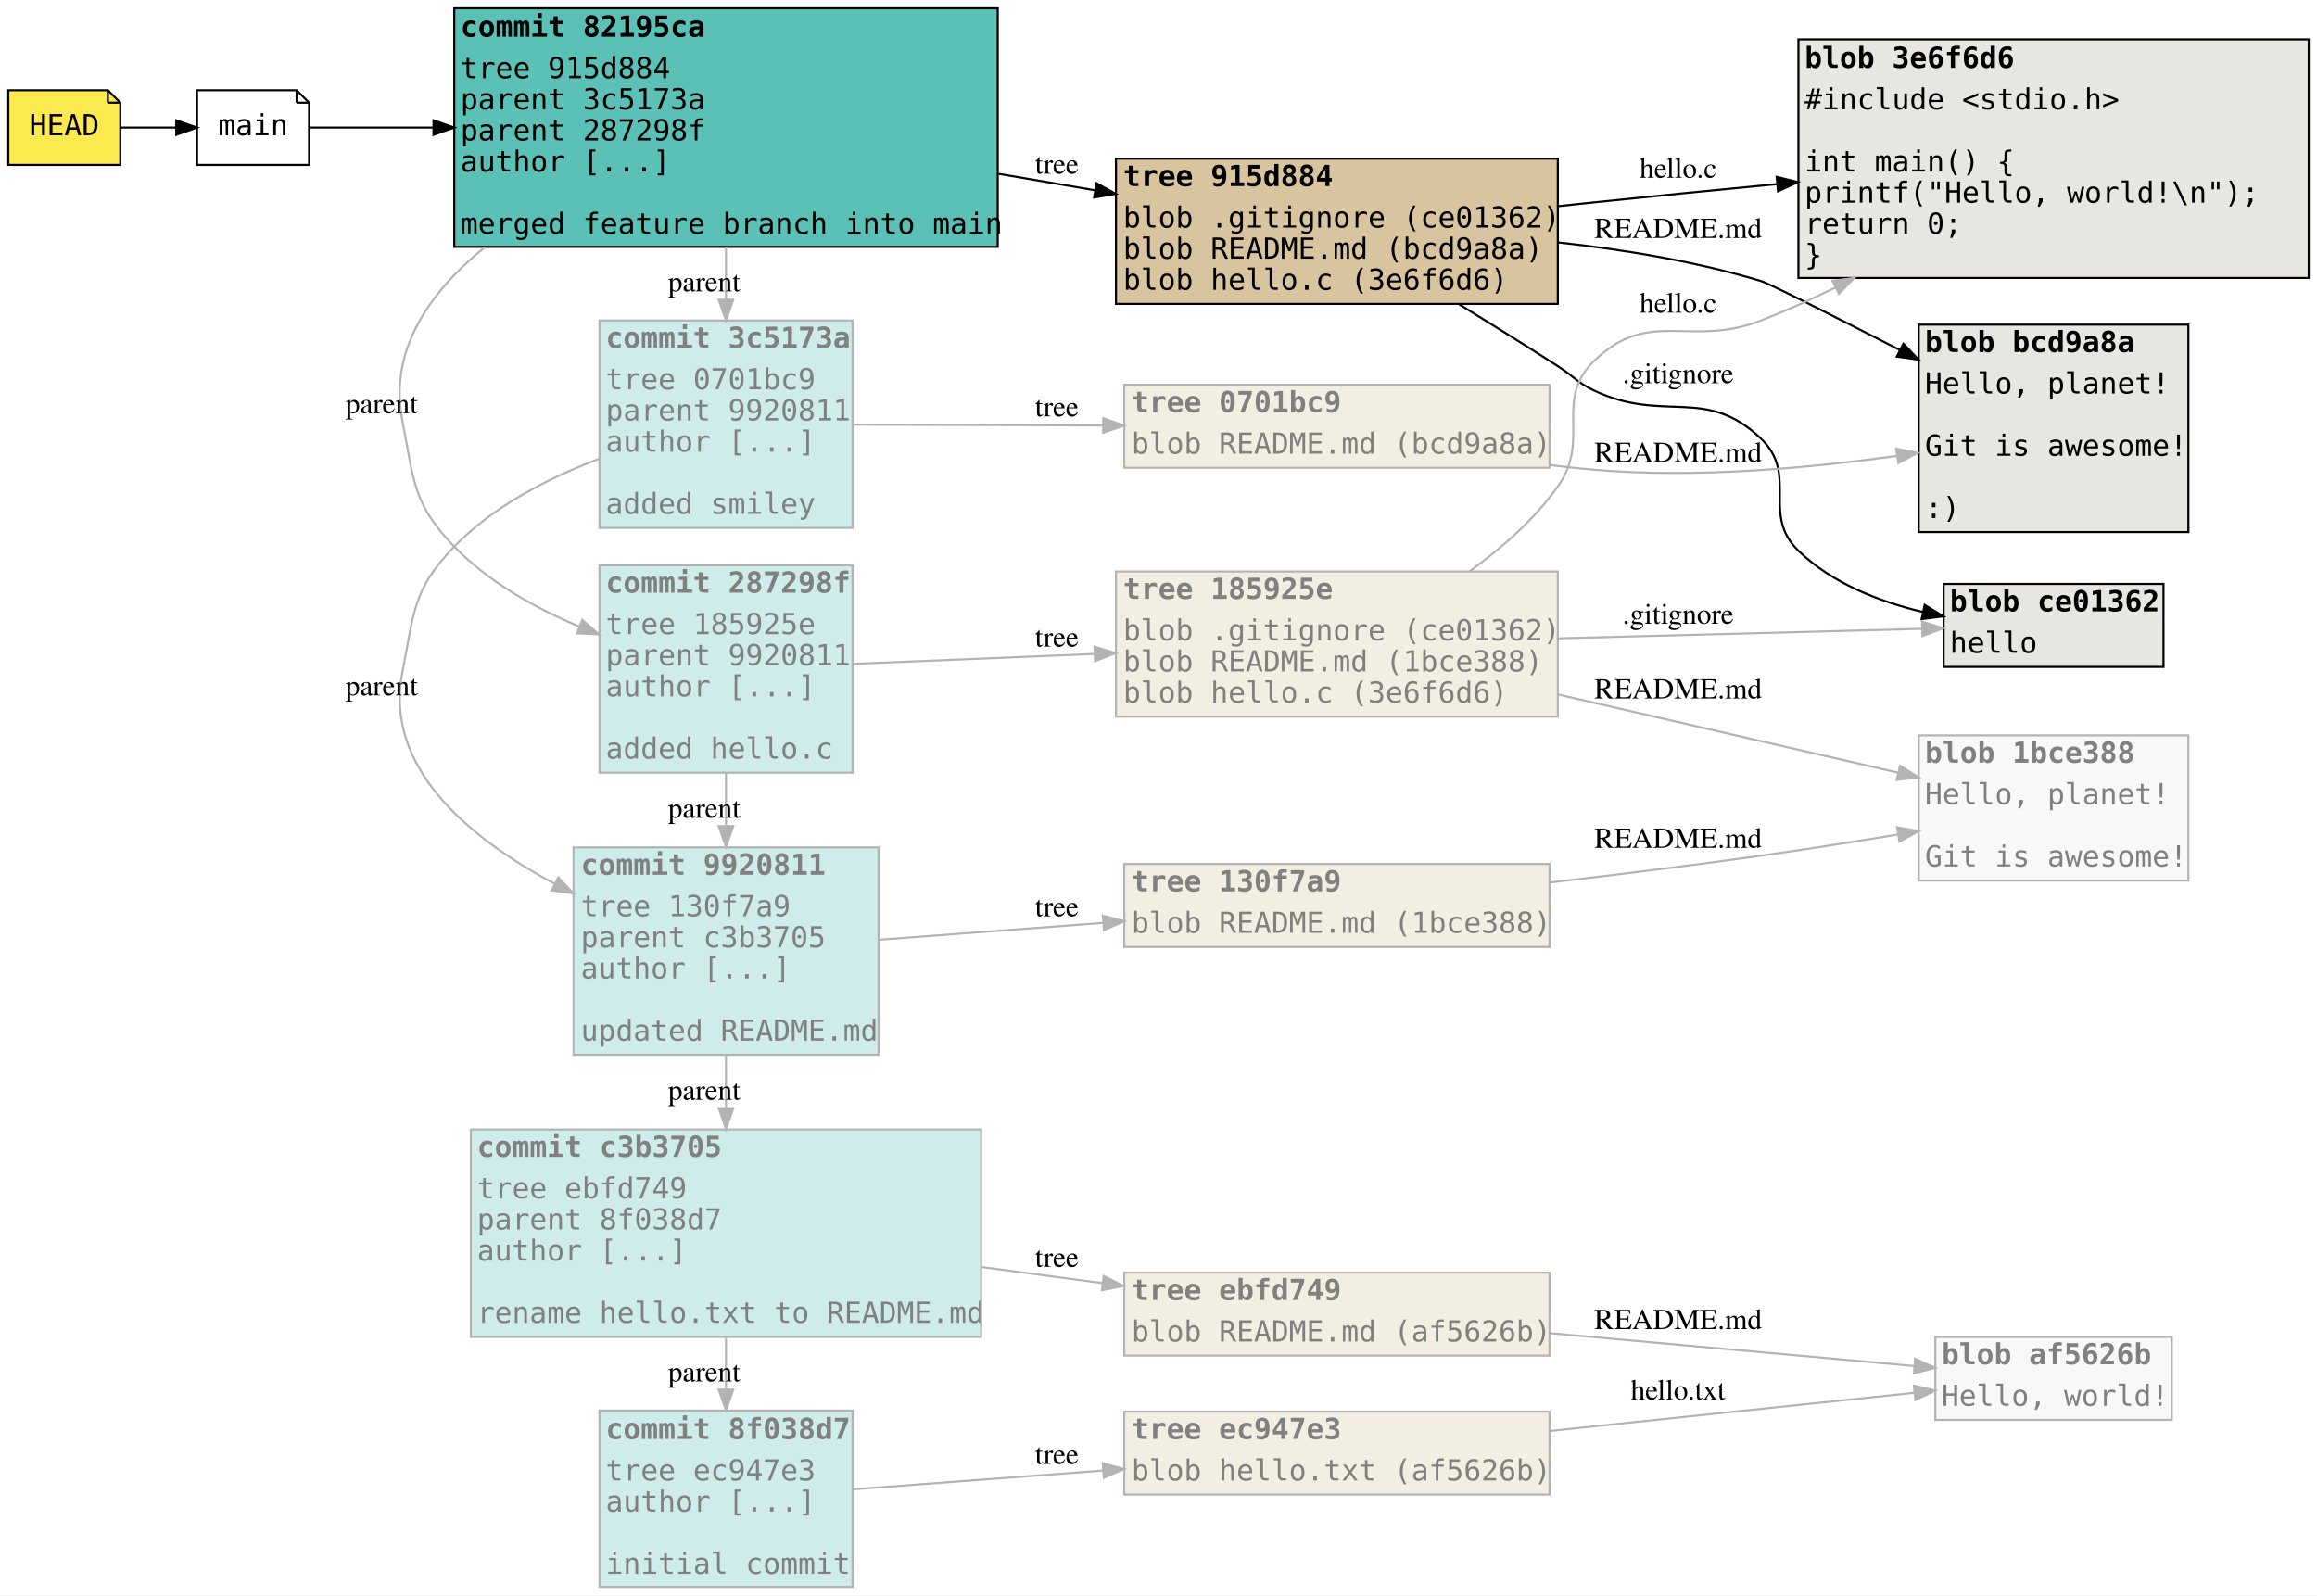
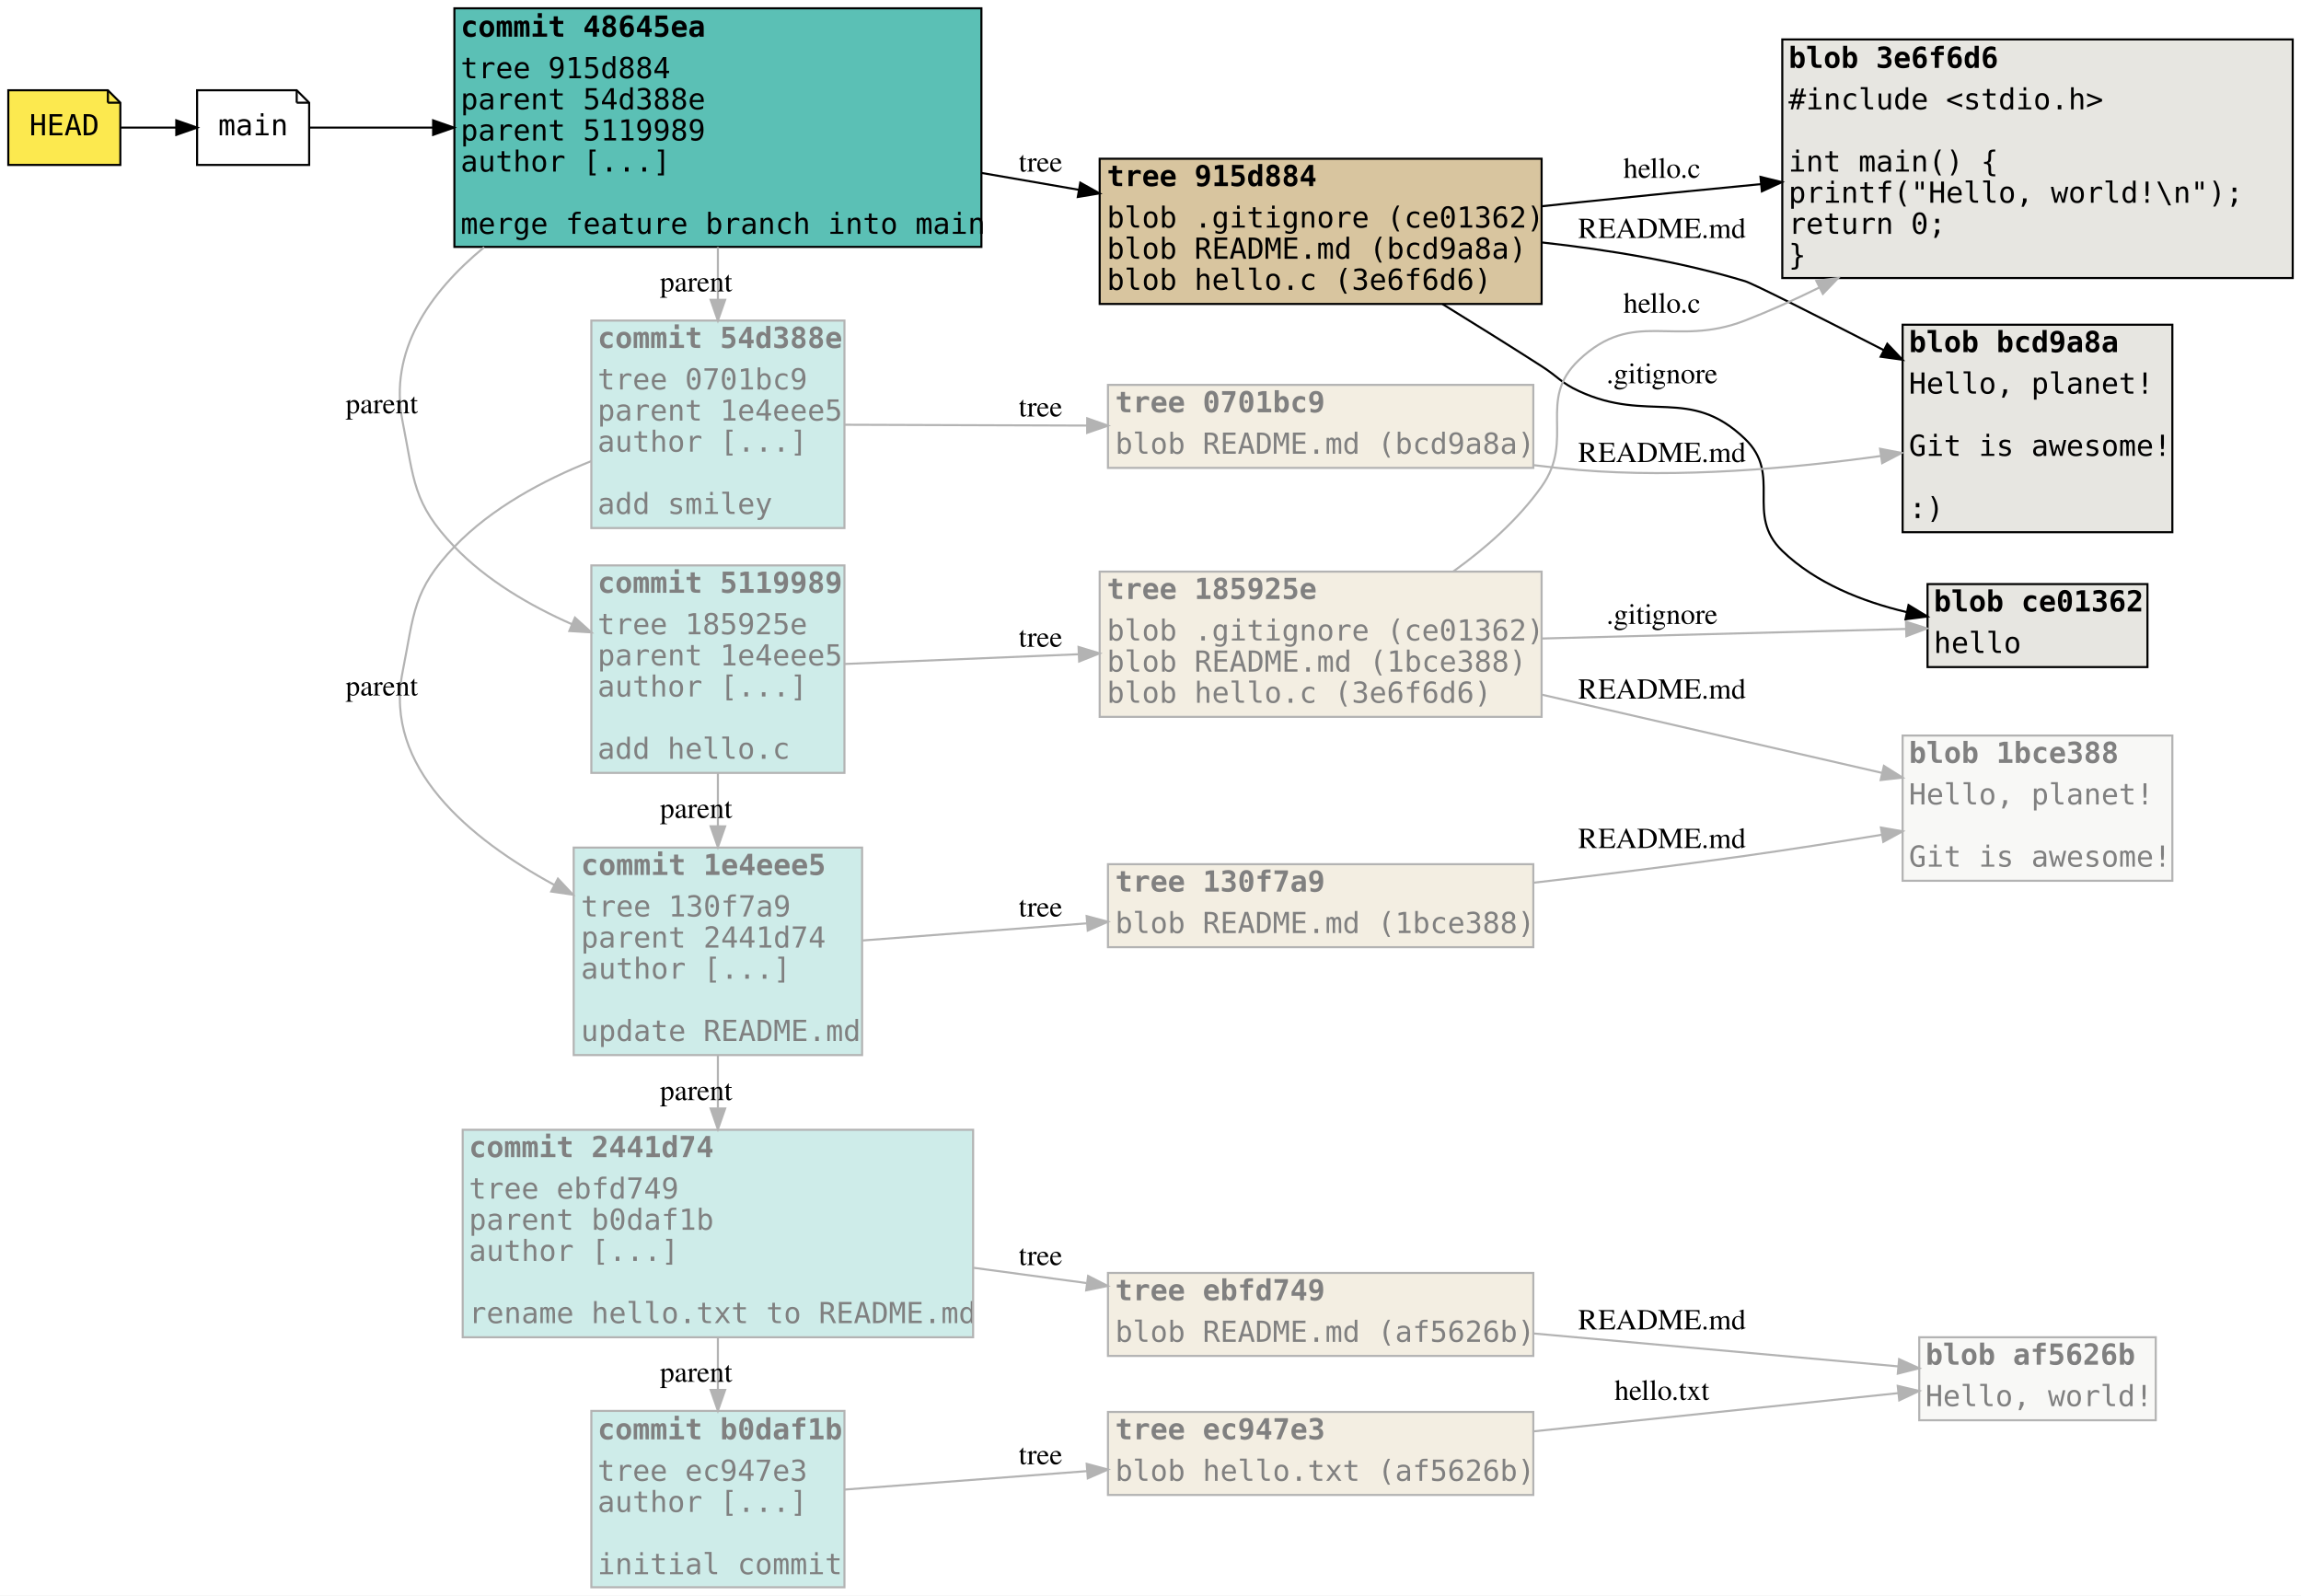
- <svg xmlns="http://www.w3.org/2000/svg" width="1117pt" height="769pt" viewBox="0.00 0.00 1117.00 769.00">
+ <svg xmlns="http://www.w3.org/2000/svg" width="1109pt" height="769pt" viewBox="0.00 0.00 1109.00 769.00">
  <g id="graph0" class="graph" transform="scale(1 1) rotate(0) translate(4 765)">
-     <polygon fill="white" stroke="transparent" points="-4,4 -4,-765 1113,-765 1113,4 -4,4" />
+     <polygon fill="white" stroke="transparent" points="-4,4 -4,-765 1105,-765 1105,4 -4,4" />
    <g id="node1" class="node">
-       <polygon fill="#5bc0b5" stroke="transparent" points="215,-646 215,-761 477,-761 477,-646 215,-646" />
-       <text text-anchor="start" x="218" y="-747.3" font-family="monospace" font-weight="bold" font-size="14.00" fill="#000000">commit 82195ca</text>
-       <text text-anchor="start" x="218" y="-727.3" font-family="monospace" font-size="14.00" fill="#000000">tree 915d884                   </text>
-       <text text-anchor="start" x="218" y="-712.3" font-family="monospace" font-size="14.00" fill="#000000">parent 3c5173a                 </text>
-       <text text-anchor="start" x="218" y="-697.3" font-family="monospace" font-size="14.00" fill="#000000">parent 287298f                 </text>
-       <text text-anchor="start" x="218" y="-682.3" font-family="monospace" font-size="14.00" fill="#000000">author [...]                   </text>
-       <text text-anchor="start" x="218" y="-667.3" font-family="monospace" font-size="14.00" fill="#000000">                               </text>
-       <text text-anchor="start" x="218" y="-652.3" font-family="monospace" font-size="14.00" fill="#000000">merged feature branch into main</text>
-       <polygon fill="none" stroke="#000000" points="215,-646 215,-761 477,-761 477,-646 215,-646" />
+       <polygon fill="#5bc0b5" stroke="transparent" points="215,-646 215,-761 469,-761 469,-646 215,-646" />
+       <text text-anchor="start" x="218" y="-747.3" font-family="monospace" font-weight="bold" font-size="14.00" fill="#000000">commit 48645ea</text>
+       <text text-anchor="start" x="218" y="-727.3" font-family="monospace" font-size="14.00" fill="#000000">tree 915d884                  </text>
+       <text text-anchor="start" x="218" y="-712.3" font-family="monospace" font-size="14.00" fill="#000000">parent 54d388e                </text>
+       <text text-anchor="start" x="218" y="-697.3" font-family="monospace" font-size="14.00" fill="#000000">parent 5119989                </text>
+       <text text-anchor="start" x="218" y="-682.3" font-family="monospace" font-size="14.00" fill="#000000">author [...]                  </text>
+       <text text-anchor="start" x="218" y="-667.3" font-family="monospace" font-size="14.00" fill="#000000">                              </text>
+       <text text-anchor="start" x="218" y="-652.3" font-family="monospace" font-size="14.00" fill="#000000">merge feature branch into main</text>
+       <polygon fill="none" stroke="#000000" points="215,-646 215,-761 469,-761 469,-646 215,-646" />
    </g>
    <g id="node2" class="node">
-       <polygon fill="#d8c59f" stroke="transparent" points="534,-618.5 534,-688.5 747,-688.5 747,-618.5 534,-618.5" />
-       <text text-anchor="start" x="537.5" y="-675.3" font-family="monospace" font-weight="bold" font-size="14.00" fill="#000000">tree 915d884</text>
-       <text text-anchor="start" x="537.5" y="-655.3" font-family="monospace" font-size="14.00" fill="#000000">blob .gitignore (ce01362)</text>
-       <text text-anchor="start" x="537.5" y="-640.3" font-family="monospace" font-size="14.00" fill="#000000">blob README.md (bcd9a8a) </text>
-       <text text-anchor="start" x="537.5" y="-625.3" font-family="monospace" font-size="14.00" fill="#000000">blob hello.c (3e6f6d6)   </text>
-       <polygon fill="none" stroke="#000000" points="534,-618.5 534,-688.5 747,-688.5 747,-618.5 534,-618.5" />
+       <polygon fill="#d8c59f" stroke="transparent" points="526,-618.5 526,-688.5 739,-688.5 739,-618.5 526,-618.5" />
+       <text text-anchor="start" x="529.5" y="-675.3" font-family="monospace" font-weight="bold" font-size="14.00" fill="#000000">tree 915d884</text>
+       <text text-anchor="start" x="529.5" y="-655.3" font-family="monospace" font-size="14.00" fill="#000000">blob .gitignore (ce01362)</text>
+       <text text-anchor="start" x="529.5" y="-640.3" font-family="monospace" font-size="14.00" fill="#000000">blob README.md (bcd9a8a) </text>
+       <text text-anchor="start" x="529.5" y="-625.3" font-family="monospace" font-size="14.00" fill="#000000">blob hello.c (3e6f6d6)   </text>
+       <polygon fill="none" stroke="#000000" points="526,-618.5 526,-688.5 739,-688.5 739,-618.5 526,-618.5" />
    </g>
    <g id="edge1" class="edge">
-       <path fill="none" stroke="#000000" d="M477.42,-681.21C492.92,-678.56 508.66,-675.87 523.93,-673.26" />
-       <polygon fill="#000000" stroke="#000000" points="524.62,-676.69 533.88,-671.55 523.44,-669.79 524.62,-676.69" />
-       <text text-anchor="middle" x="505.5" y="-681.3" font-family="Times,serif" font-size="14.00">tree</text>
+       <path fill="none" stroke="#000000" d="M469.12,-681.64C484.67,-678.95 500.5,-676.2 515.88,-673.54" />
+       <polygon fill="#000000" stroke="#000000" points="516.66,-676.96 525.92,-671.8 515.46,-670.06 516.66,-676.96" />
+       <text text-anchor="middle" x="497.5" y="-682.3" font-family="Times,serif" font-size="14.00">tree</text>
    </g>
    <g id="node3" class="node">
-       <polygon fill="#ceece9" stroke="transparent" points="285,-510.5 285,-610.5 407,-610.5 407,-510.5 285,-510.5" />
-       <text text-anchor="start" x="288" y="-597.3" font-family="monospace" font-weight="bold" font-size="14.00" fill="#808080">commit 3c5173a</text>
-       <text text-anchor="start" x="288" y="-577.3" font-family="monospace" font-size="14.00" fill="#808080">tree 0701bc9  </text>
-       <text text-anchor="start" x="288" y="-562.3" font-family="monospace" font-size="14.00" fill="#808080">parent 9920811</text>
-       <text text-anchor="start" x="288" y="-547.3" font-family="monospace" font-size="14.00" fill="#808080">author [...]  </text>
-       <text text-anchor="start" x="288" y="-532.3" font-family="monospace" font-size="14.00" fill="#808080">              </text>
-       <text text-anchor="start" x="288" y="-517.3" font-family="monospace" font-size="14.00" fill="#808080">added smiley  </text>
-       <polygon fill="none" stroke="#b3b3b3" points="285,-510.5 285,-610.5 407,-610.5 407,-510.5 285,-510.5" />
+       <polygon fill="#ceece9" stroke="transparent" points="281,-510.5 281,-610.5 403,-610.5 403,-510.5 281,-510.5" />
+       <text text-anchor="start" x="284" y="-597.3" font-family="monospace" font-weight="bold" font-size="14.00" fill="#808080">commit 54d388e</text>
+       <text text-anchor="start" x="284" y="-577.3" font-family="monospace" font-size="14.00" fill="#808080">tree 0701bc9  </text>
+       <text text-anchor="start" x="284" y="-562.3" font-family="monospace" font-size="14.00" fill="#808080">parent 1e4eee5</text>
+       <text text-anchor="start" x="284" y="-547.3" font-family="monospace" font-size="14.00" fill="#808080">author [...]  </text>
+       <text text-anchor="start" x="284" y="-532.3" font-family="monospace" font-size="14.00" fill="#808080">              </text>
+       <text text-anchor="start" x="284" y="-517.3" font-family="monospace" font-size="14.00" fill="#808080">add smiley    </text>
+       <polygon fill="none" stroke="#b3b3b3" points="281,-510.5 281,-610.5 403,-610.5 403,-510.5 281,-510.5" />
    </g>
    <g id="edge2" class="edge">
-       <path fill="none" stroke="#b3b3b3" d="M346,-645.92C346,-637.59 346,-628.99 346,-620.6" />
-       <polygon fill="#b3b3b3" stroke="#b3b3b3" points="349.5,-620.51 346,-610.51 342.5,-620.51 349.5,-620.51" />
-       <text text-anchor="middle" x="335.5" y="-624.55" font-family="Times,serif" font-size="14.00">parent</text>
+       <path fill="none" stroke="#b3b3b3" d="M342,-645.92C342,-637.59 342,-628.99 342,-620.6" />
+       <polygon fill="#b3b3b3" stroke="#b3b3b3" points="345.5,-620.51 342,-610.51 338.5,-620.51 345.5,-620.51" />
+       <text text-anchor="middle" x="331.5" y="-624.55" font-family="Times,serif" font-size="14.00">parent</text>
    </g>
    <g id="node4" class="node">
-       <polygon fill="#ceece9" stroke="transparent" points="285,-392.5 285,-492.5 407,-492.5 407,-392.5 285,-392.5" />
-       <text text-anchor="start" x="288" y="-479.3" font-family="monospace" font-weight="bold" font-size="14.00" fill="#808080">commit 287298f</text>
-       <text text-anchor="start" x="288" y="-459.3" font-family="monospace" font-size="14.00" fill="#808080">tree 185925e  </text>
-       <text text-anchor="start" x="288" y="-444.3" font-family="monospace" font-size="14.00" fill="#808080">parent 9920811</text>
-       <text text-anchor="start" x="288" y="-429.3" font-family="monospace" font-size="14.00" fill="#808080">author [...]  </text>
-       <text text-anchor="start" x="288" y="-414.3" font-family="monospace" font-size="14.00" fill="#808080">              </text>
-       <text text-anchor="start" x="288" y="-399.3" font-family="monospace" font-size="14.00" fill="#808080">added hello.c </text>
-       <polygon fill="none" stroke="#b3b3b3" points="285,-392.5 285,-492.5 407,-492.5 407,-392.5 285,-392.5" />
+       <polygon fill="#ceece9" stroke="transparent" points="281,-392.5 281,-492.5 403,-492.5 403,-392.5 281,-392.5" />
+       <text text-anchor="start" x="284" y="-479.3" font-family="monospace" font-weight="bold" font-size="14.00" fill="#808080">commit 5119989</text>
+       <text text-anchor="start" x="284" y="-459.3" font-family="monospace" font-size="14.00" fill="#808080">tree 185925e  </text>
+       <text text-anchor="start" x="284" y="-444.3" font-family="monospace" font-size="14.00" fill="#808080">parent 1e4eee5</text>
+       <text text-anchor="start" x="284" y="-429.3" font-family="monospace" font-size="14.00" fill="#808080">author [...]  </text>
+       <text text-anchor="start" x="284" y="-414.3" font-family="monospace" font-size="14.00" fill="#808080">              </text>
+       <text text-anchor="start" x="284" y="-399.3" font-family="monospace" font-size="14.00" fill="#808080">add hello.c   </text>
+       <polygon fill="none" stroke="#b3b3b3" points="281,-392.5 281,-492.5 403,-492.5 403,-392.5 281,-392.5" />
    </g>
    <g id="edge3" class="edge">
-       <path fill="none" stroke="#b3b3b3" d="M229.61,-645.73C202.56,-623.75 183.31,-595.71 190,-562 195.66,-533.46 194.75,-522.39 215,-501.5 231.48,-484.49 253.76,-471.99 275.26,-462.98" />
-       <polygon fill="#b3b3b3" stroke="#b3b3b3" points="276.74,-466.16 284.74,-459.21 274.15,-459.65 276.74,-466.16" />
+       <path fill="none" stroke="#b3b3b3" d="M229.35,-645.86C202.55,-623.74 183.33,-595.6 190,-562 195.66,-533.46 194.87,-522.51 215,-501.5 230.53,-485.29 251.39,-473.09 271.7,-464.13" />
+       <polygon fill="#b3b3b3" stroke="#b3b3b3" points="273.11,-467.33 280.98,-460.23 270.4,-460.88 273.11,-467.33" />
      <text text-anchor="middle" x="180" y="-565.8" font-family="Times,serif" font-size="14.00">parent</text>
    </g>
    <g id="node5" class="node">
-       <polygon fill="#e7e6e1" stroke="transparent" points="933,-443.5 933,-483.5 1039,-483.5 1039,-443.5 933,-443.5" />
-       <text text-anchor="start" x="936" y="-470.3" font-family="monospace" font-weight="bold" font-size="14.00" fill="#000000">blob ce01362</text>
-       <text text-anchor="start" x="936" y="-450.3" font-family="monospace" font-size="14.00" fill="#000000">hello</text>
-       <polygon fill="none" stroke="#000000" points="933,-443.5 933,-483.5 1039,-483.5 1039,-443.5 933,-443.5" />
+       <polygon fill="#e7e6e1" stroke="transparent" points="925,-443.5 925,-483.5 1031,-483.5 1031,-443.5 925,-443.5" />
+       <text text-anchor="start" x="928" y="-470.3" font-family="monospace" font-weight="bold" font-size="14.00" fill="#000000">blob ce01362</text>
+       <text text-anchor="start" x="928" y="-450.3" font-family="monospace" font-size="14.00" fill="#000000">hello</text>
+       <polygon fill="none" stroke="#000000" points="925,-443.5 925,-483.5 1031,-483.5 1031,-443.5 925,-443.5" />
    </g>
    <g id="edge4" class="edge">
-       <path fill="none" stroke="#000000" d="M699.23,-618.45C714.8,-608.85 731.61,-598.37 747,-588.5 755.09,-583.31 756.28,-580.54 765,-576.5 798.57,-560.94 818.3,-579.11 845,-553.5 863.26,-535.99 844.8,-517.07 863,-499.5 879.11,-483.94 901.61,-475.06 922.9,-470" />
-       <polygon fill="#000000" stroke="#000000" points="923.85,-473.38 932.9,-467.88 922.39,-466.54 923.85,-473.38" />
-       <text text-anchor="middle" x="805" y="-580.3" font-family="Times,serif" font-size="14.00">.gitignore</text>
+       <path fill="none" stroke="#000000" d="M691.23,-618.45C706.8,-608.85 723.61,-598.37 739,-588.5 747.09,-583.31 748.28,-580.54 757,-576.5 790.57,-560.94 810.3,-579.11 837,-553.5 855.26,-535.99 836.8,-517.07 855,-499.5 871.11,-483.94 893.61,-475.06 914.9,-470" />
+       <polygon fill="#000000" stroke="#000000" points="915.85,-473.38 924.9,-467.88 914.39,-466.54 915.85,-473.38" />
+       <text text-anchor="middle" x="797" y="-580.3" font-family="Times,serif" font-size="14.00">.gitignore</text>
    </g>
    <g id="node6" class="node">
-       <polygon fill="#e7e6e1" stroke="transparent" points="921,-508.5 921,-608.5 1051,-608.5 1051,-508.5 921,-508.5" />
-       <text text-anchor="start" x="924" y="-595.3" font-family="monospace" font-weight="bold" font-size="14.00" fill="#000000">blob bcd9a8a</text>
-       <text text-anchor="start" x="924" y="-575.3" font-family="monospace" font-size="14.00" fill="#000000">Hello, planet! </text>
-       <text text-anchor="start" x="924" y="-560.3" font-family="monospace" font-size="14.00" fill="#000000">               </text>
-       <text text-anchor="start" x="924" y="-545.3" font-family="monospace" font-size="14.00" fill="#000000">Git is awesome!</text>
-       <text text-anchor="start" x="924" y="-530.3" font-family="monospace" font-size="14.00" fill="#000000">               </text>
-       <text text-anchor="start" x="924" y="-515.3" font-family="monospace" font-size="14.00" fill="#000000">:)             </text>
-       <polygon fill="none" stroke="#000000" points="921,-508.5 921,-608.5 1051,-608.5 1051,-508.5 921,-508.5" />
+       <polygon fill="#e7e6e1" stroke="transparent" points="913,-508.5 913,-608.5 1043,-608.5 1043,-508.5 913,-508.5" />
+       <text text-anchor="start" x="916" y="-595.3" font-family="monospace" font-weight="bold" font-size="14.00" fill="#000000">blob bcd9a8a</text>
+       <text text-anchor="start" x="916" y="-575.3" font-family="monospace" font-size="14.00" fill="#000000">Hello, planet! </text>
+       <text text-anchor="start" x="916" y="-560.3" font-family="monospace" font-size="14.00" fill="#000000">               </text>
+       <text text-anchor="start" x="916" y="-545.3" font-family="monospace" font-size="14.00" fill="#000000">Git is awesome!</text>
+       <text text-anchor="start" x="916" y="-530.3" font-family="monospace" font-size="14.00" fill="#000000">               </text>
+       <text text-anchor="start" x="916" y="-515.3" font-family="monospace" font-size="14.00" fill="#000000">:)             </text>
+       <polygon fill="none" stroke="#000000" points="913,-508.5 913,-608.5 1043,-608.5 1043,-508.5 913,-508.5" />
    </g>
    <g id="edge5" class="edge">
-       <path fill="none" stroke="#000000" d="M747.26,-648.14C779.15,-644.63 813.93,-638.89 845,-629.5 848.92,-628.32 880.02,-612.59 911.92,-596.24" />
-       <polygon fill="#000000" stroke="#000000" points="913.61,-599.31 920.91,-591.63 910.42,-593.08 913.61,-599.31" />
-       <text text-anchor="middle" x="805" y="-650.3" font-family="Times,serif" font-size="14.00">README.md</text>
+       <path fill="none" stroke="#000000" d="M739.26,-648.14C771.15,-644.63 805.93,-638.89 837,-629.5 840.92,-628.32 872.02,-612.59 903.92,-596.24" />
+       <polygon fill="#000000" stroke="#000000" points="905.61,-599.31 912.91,-591.63 902.42,-593.08 905.61,-599.31" />
+       <text text-anchor="middle" x="797" y="-650.3" font-family="Times,serif" font-size="14.00">README.md</text>
    </g>
    <g id="node7" class="node">
-       <polygon fill="#e7e6e1" stroke="transparent" points="863,-631 863,-746 1109,-746 1109,-631 863,-631" />
-       <text text-anchor="start" x="866" y="-732.3" font-family="monospace" font-weight="bold" font-size="14.00" fill="#000000">blob 3e6f6d6</text>
-       <text text-anchor="start" x="866" y="-712.3" font-family="monospace" font-size="14.00" fill="#000000">#include &lt;stdio.h&gt;           </text>
-       <text text-anchor="start" x="866" y="-697.3" font-family="monospace" font-size="14.00" fill="#000000">                             </text>
-       <text text-anchor="start" x="866" y="-682.3" font-family="monospace" font-size="14.00" fill="#000000">int main() {                 </text>
-       <text text-anchor="start" x="866" y="-667.3" font-family="monospace" font-size="14.00" fill="#000000">   printf("Hello, world!\n");</text>
-       <text text-anchor="start" x="866" y="-652.3" font-family="monospace" font-size="14.00" fill="#000000">   return 0;                 </text>
-       <text text-anchor="start" x="866" y="-637.3" font-family="monospace" font-size="14.00" fill="#000000">}                            </text>
-       <polygon fill="none" stroke="#000000" points="863,-631 863,-746 1109,-746 1109,-631 863,-631" />
+       <polygon fill="#e7e6e1" stroke="transparent" points="855,-631 855,-746 1101,-746 1101,-631 855,-631" />
+       <text text-anchor="start" x="858" y="-732.3" font-family="monospace" font-weight="bold" font-size="14.00" fill="#000000">blob 3e6f6d6</text>
+       <text text-anchor="start" x="858" y="-712.3" font-family="monospace" font-size="14.00" fill="#000000">#include &lt;stdio.h&gt;           </text>
+       <text text-anchor="start" x="858" y="-697.3" font-family="monospace" font-size="14.00" fill="#000000">                             </text>
+       <text text-anchor="start" x="858" y="-682.3" font-family="monospace" font-size="14.00" fill="#000000">int main() {                 </text>
+       <text text-anchor="start" x="858" y="-667.3" font-family="monospace" font-size="14.00" fill="#000000">   printf("Hello, world!\n");</text>
+       <text text-anchor="start" x="858" y="-652.3" font-family="monospace" font-size="14.00" fill="#000000">   return 0;                 </text>
+       <text text-anchor="start" x="858" y="-637.3" font-family="monospace" font-size="14.00" fill="#000000">}                            </text>
+       <polygon fill="none" stroke="#000000" points="855,-631 855,-746 1101,-746 1101,-631 855,-631" />
    </g>
    <g id="edge6" class="edge">
-       <path fill="none" stroke="#000000" d="M747.26,-665.61C753.26,-666.26 759.21,-666.9 765,-667.5 793.33,-670.46 823.74,-673.47 852.63,-676.25" />
-       <polygon fill="#000000" stroke="#000000" points="852.49,-679.75 862.78,-677.22 853.16,-672.78 852.49,-679.75" />
-       <text text-anchor="middle" x="805" y="-679.3" font-family="Times,serif" font-size="14.00">hello.c</text>
+       <path fill="none" stroke="#000000" d="M739.26,-665.61C745.26,-666.26 751.21,-666.9 757,-667.5 785.33,-670.46 815.74,-673.47 844.63,-676.25" />
+       <polygon fill="#000000" stroke="#000000" points="844.49,-679.75 854.78,-677.22 845.16,-672.78 844.49,-679.75" />
+       <text text-anchor="middle" x="797" y="-679.3" font-family="Times,serif" font-size="14.00">hello.c</text>
    </g>
    <g id="node8" class="node">
-       <polygon fill="#f3eee2" stroke="transparent" points="538,-539.5 538,-579.5 743,-579.5 743,-539.5 538,-539.5" />
-       <text text-anchor="start" x="541.5" y="-566.3" font-family="monospace" font-weight="bold" font-size="14.00" fill="#808080">tree 0701bc9</text>
-       <text text-anchor="start" x="541.5" y="-546.3" font-family="monospace" font-size="14.00" fill="#808080">blob README.md (bcd9a8a)</text>
-       <polygon fill="none" stroke="#b3b3b3" points="538,-539.5 538,-579.5 743,-579.5 743,-539.5 538,-539.5" />
+       <polygon fill="#f3eee2" stroke="transparent" points="530,-539.5 530,-579.5 735,-579.5 735,-539.5 530,-539.5" />
+       <text text-anchor="start" x="533.5" y="-566.3" font-family="monospace" font-weight="bold" font-size="14.00" fill="#808080">tree 0701bc9</text>
+       <text text-anchor="start" x="533.5" y="-546.3" font-family="monospace" font-size="14.00" fill="#808080">blob README.md (bcd9a8a)</text>
+       <polygon fill="none" stroke="#b3b3b3" points="530,-539.5 530,-579.5 735,-579.5 735,-539.5 530,-539.5" />
    </g>
    <g id="edge7" class="edge">
-       <path fill="none" stroke="#b3b3b3" d="M407.25,-560.29C442.01,-560.18 486.83,-560.02 527.81,-559.88" />
-       <polygon fill="#b3b3b3" stroke="#b3b3b3" points="527.87,-563.38 537.86,-559.85 527.84,-556.38 527.87,-563.38" />
-       <text text-anchor="middle" x="505.5" y="-564.3" font-family="Times,serif" font-size="14.00">tree</text>
+       <path fill="none" stroke="#b3b3b3" d="M403.13,-560.29C436.92,-560.17 480.19,-560.02 519.96,-559.89" />
+       <polygon fill="#b3b3b3" stroke="#b3b3b3" points="520,-563.39 529.98,-559.85 519.97,-556.39 520,-563.39" />
+       <text text-anchor="middle" x="497.5" y="-564.3" font-family="Times,serif" font-size="14.00">tree</text>
    </g>
    <g id="node9" class="node">
-       <polygon fill="#ceece9" stroke="transparent" points="272.5,-256.5 272.5,-356.5 419.5,-356.5 419.5,-256.5 272.5,-256.5" />
-       <text text-anchor="start" x="276" y="-343.3" font-family="monospace" font-weight="bold" font-size="14.00" fill="#808080">commit 9920811</text>
-       <text text-anchor="start" x="276" y="-323.3" font-family="monospace" font-size="14.00" fill="#808080">tree 130f7a9     </text>
-       <text text-anchor="start" x="276" y="-308.3" font-family="monospace" font-size="14.00" fill="#808080">parent c3b3705   </text>
-       <text text-anchor="start" x="276" y="-293.3" font-family="monospace" font-size="14.00" fill="#808080">author [...]     </text>
-       <text text-anchor="start" x="276" y="-278.3" font-family="monospace" font-size="14.00" fill="#808080">                 </text>
-       <text text-anchor="start" x="276" y="-263.3" font-family="monospace" font-size="14.00" fill="#808080">updated README.md</text>
-       <polygon fill="none" stroke="#b3b3b3" points="272.5,-256.5 272.5,-356.5 419.5,-356.5 419.5,-256.5 272.5,-256.5" />
+       <polygon fill="#ceece9" stroke="transparent" points="272.5,-256.5 272.5,-356.5 411.5,-356.5 411.5,-256.5 272.5,-256.5" />
+       <text text-anchor="start" x="276" y="-343.3" font-family="monospace" font-weight="bold" font-size="14.00" fill="#808080">commit 1e4eee5</text>
+       <text text-anchor="start" x="276" y="-323.3" font-family="monospace" font-size="14.00" fill="#808080">tree 130f7a9    </text>
+       <text text-anchor="start" x="276" y="-308.3" font-family="monospace" font-size="14.00" fill="#808080">parent 2441d74  </text>
+       <text text-anchor="start" x="276" y="-293.3" font-family="monospace" font-size="14.00" fill="#808080">author [...]    </text>
+       <text text-anchor="start" x="276" y="-278.3" font-family="monospace" font-size="14.00" fill="#808080">                </text>
+       <text text-anchor="start" x="276" y="-263.3" font-family="monospace" font-size="14.00" fill="#808080">update README.md</text>
+       <polygon fill="none" stroke="#b3b3b3" points="272.5,-256.5 272.5,-356.5 411.5,-356.5 411.5,-256.5 272.5,-256.5" />
    </g>
    <g id="edge8" class="edge">
-       <path fill="none" stroke="#b3b3b3" d="M284.74,-543.79C260.48,-534.62 233.92,-521.02 215,-501.5 194.75,-480.61 195.66,-469.54 190,-441 180.93,-395.32 221.47,-361.31 263.48,-338.91" />
-       <polygon fill="#b3b3b3" stroke="#b3b3b3" points="265.15,-341.99 272.45,-334.31 261.95,-335.76 265.15,-341.99" />
+       <path fill="none" stroke="#b3b3b3" d="M280.98,-542.77C257.9,-533.55 232.91,-520.2 215,-501.5 194.87,-480.49 195.66,-469.54 190,-441 180.94,-395.34 221.7,-360.99 263.29,-338.43" />
+       <polygon fill="#b3b3b3" stroke="#b3b3b3" points="264.91,-341.53 272.15,-333.8 261.67,-335.33 264.91,-341.53" />
      <text text-anchor="middle" x="180" y="-429.8" font-family="Times,serif" font-size="14.00">parent</text>
    </g>
    <g id="edge10" class="edge">
-       <path fill="none" stroke="#b3b3b3" d="M346,-392.45C346,-384.17 346,-375.51 346,-367.01" />
-       <polygon fill="#b3b3b3" stroke="#b3b3b3" points="349.5,-366.75 346,-356.75 342.5,-366.76 349.5,-366.75" />
-       <text text-anchor="middle" x="335.5" y="-370.8" font-family="Times,serif" font-size="14.00">parent</text>
+       <path fill="none" stroke="#b3b3b3" d="M342,-392.45C342,-384.17 342,-375.51 342,-367.01" />
+       <polygon fill="#b3b3b3" stroke="#b3b3b3" points="345.5,-366.75 342,-356.75 338.5,-366.76 345.5,-366.75" />
+       <text text-anchor="middle" x="331.5" y="-370.8" font-family="Times,serif" font-size="14.00">parent</text>
    </g>
    <g id="node10" class="node">
-       <polygon fill="#f3eee2" stroke="transparent" points="534,-419.5 534,-489.5 747,-489.5 747,-419.5 534,-419.5" />
-       <text text-anchor="start" x="537.5" y="-476.3" font-family="monospace" font-weight="bold" font-size="14.00" fill="#808080">tree 185925e</text>
-       <text text-anchor="start" x="537.5" y="-456.3" font-family="monospace" font-size="14.00" fill="#808080">blob .gitignore (ce01362)</text>
-       <text text-anchor="start" x="537.5" y="-441.3" font-family="monospace" font-size="14.00" fill="#808080">blob README.md (1bce388) </text>
-       <text text-anchor="start" x="537.5" y="-426.3" font-family="monospace" font-size="14.00" fill="#808080">blob hello.c (3e6f6d6)   </text>
-       <polygon fill="none" stroke="#b3b3b3" points="534,-419.5 534,-489.5 747,-489.5 747,-419.5 534,-419.5" />
+       <polygon fill="#f3eee2" stroke="transparent" points="526,-419.5 526,-489.5 739,-489.5 739,-419.5 526,-419.5" />
+       <text text-anchor="start" x="529.5" y="-476.3" font-family="monospace" font-weight="bold" font-size="14.00" fill="#808080">tree 185925e</text>
+       <text text-anchor="start" x="529.5" y="-456.3" font-family="monospace" font-size="14.00" fill="#808080">blob .gitignore (ce01362)</text>
+       <text text-anchor="start" x="529.5" y="-441.3" font-family="monospace" font-size="14.00" fill="#808080">blob README.md (1bce388) </text>
+       <text text-anchor="start" x="529.5" y="-426.3" font-family="monospace" font-size="14.00" fill="#808080">blob hello.c (3e6f6d6)   </text>
+       <polygon fill="none" stroke="#b3b3b3" points="526,-419.5 526,-489.5 739,-489.5 739,-419.5 526,-419.5" />
    </g>
    <g id="edge9" class="edge">
-       <path fill="none" stroke="#b3b3b3" d="M407.25,-444.97C440.86,-446.35 483.87,-448.12 523.72,-449.75" />
-       <polygon fill="#b3b3b3" stroke="#b3b3b3" points="523.64,-453.25 533.77,-450.16 523.93,-446.26 523.64,-453.25" />
-       <text text-anchor="middle" x="505.5" y="-453.3" font-family="Times,serif" font-size="14.00">tree</text>
+       <path fill="none" stroke="#b3b3b3" d="M403.13,-445C435.72,-446.36 477.12,-448.08 515.69,-449.68" />
+       <polygon fill="#b3b3b3" stroke="#b3b3b3" points="515.82,-453.19 525.96,-450.11 516.11,-446.2 515.82,-453.19" />
+       <text text-anchor="middle" x="497.5" y="-453.3" font-family="Times,serif" font-size="14.00">tree</text>
    </g>
    <g id="edge11" class="edge">
-       <path fill="none" stroke="#b3b3b3" d="M743.09,-540.83C750.49,-539.9 757.85,-539.1 765,-538.5 813.47,-534.41 867.91,-539.28 910.51,-545.24" />
-       <polygon fill="#b3b3b3" stroke="#b3b3b3" points="910.12,-548.72 920.52,-546.69 911.13,-541.79 910.12,-548.72" />
-       <text text-anchor="middle" x="805" y="-542.3" font-family="Times,serif" font-size="14.00">README.md</text>
+       <path fill="none" stroke="#b3b3b3" d="M735.09,-540.83C742.49,-539.9 749.85,-539.1 757,-538.5 805.47,-534.41 859.91,-539.28 902.51,-545.24" />
+       <polygon fill="#b3b3b3" stroke="#b3b3b3" points="902.12,-548.72 912.52,-546.69 903.13,-541.79 902.12,-548.72" />
+       <text text-anchor="middle" x="797" y="-542.3" font-family="Times,serif" font-size="14.00">README.md</text>
    </g>
    <g id="node11" class="node">
-       <polygon fill="#f3eee2" stroke="transparent" points="538,-308.5 538,-348.5 743,-348.5 743,-308.5 538,-308.5" />
-       <text text-anchor="start" x="541.5" y="-335.3" font-family="monospace" font-weight="bold" font-size="14.00" fill="#808080">tree 130f7a9</text>
-       <text text-anchor="start" x="541.5" y="-315.3" font-family="monospace" font-size="14.00" fill="#808080">blob README.md (1bce388)</text>
-       <polygon fill="none" stroke="#b3b3b3" points="538,-308.5 538,-348.5 743,-348.5 743,-308.5 538,-308.5" />
+       <polygon fill="#f3eee2" stroke="transparent" points="530,-308.5 530,-348.5 735,-348.5 735,-308.5 530,-308.5" />
+       <text text-anchor="start" x="533.5" y="-335.3" font-family="monospace" font-weight="bold" font-size="14.00" fill="#808080">tree 130f7a9</text>
+       <text text-anchor="start" x="533.5" y="-315.3" font-family="monospace" font-size="14.00" fill="#808080">blob README.md (1bce388)</text>
+       <polygon fill="none" stroke="#b3b3b3" points="530,-308.5 530,-348.5 735,-348.5 735,-308.5 530,-308.5" />
    </g>
    <g id="edge12" class="edge">
-       <path fill="none" stroke="#b3b3b3" d="M419.68,-311.97C452.31,-314.42 491.55,-317.37 527.79,-320.1" />
-       <polygon fill="#b3b3b3" stroke="#b3b3b3" points="527.69,-323.6 537.92,-320.86 528.21,-316.62 527.69,-323.6" />
-       <text text-anchor="middle" x="505.5" y="-323.3" font-family="Times,serif" font-size="14.00">tree</text>
+       <path fill="none" stroke="#b3b3b3" d="M411.74,-311.74C444.03,-314.2 483.36,-317.2 519.78,-319.98" />
+       <polygon fill="#b3b3b3" stroke="#b3b3b3" points="519.72,-323.49 529.96,-320.76 520.26,-316.51 519.72,-323.49" />
+       <text text-anchor="middle" x="497.5" y="-323.3" font-family="Times,serif" font-size="14.00">tree</text>
    </g>
    <g id="node12" class="node">
-       <polygon fill="#ceece9" stroke="transparent" points="223,-120.5 223,-220.5 469,-220.5 469,-120.5 223,-120.5" />
-       <text text-anchor="start" x="226" y="-207.3" font-family="monospace" font-weight="bold" font-size="14.00" fill="#808080">commit c3b3705</text>
-       <text text-anchor="start" x="226" y="-187.3" font-family="monospace" font-size="14.00" fill="#808080">tree ebfd749                 </text>
-       <text text-anchor="start" x="226" y="-172.3" font-family="monospace" font-size="14.00" fill="#808080">parent 8f038d7               </text>
-       <text text-anchor="start" x="226" y="-157.3" font-family="monospace" font-size="14.00" fill="#808080">author [...]                 </text>
-       <text text-anchor="start" x="226" y="-142.3" font-family="monospace" font-size="14.00" fill="#808080">                             </text>
-       <text text-anchor="start" x="226" y="-127.3" font-family="monospace" font-size="14.00" fill="#808080">rename hello.txt to README.md</text>
-       <polygon fill="none" stroke="#b3b3b3" points="223,-120.5 223,-220.5 469,-220.5 469,-120.5 223,-120.5" />
+       <polygon fill="#ceece9" stroke="transparent" points="219,-120.5 219,-220.5 465,-220.5 465,-120.5 219,-120.5" />
+       <text text-anchor="start" x="222" y="-207.3" font-family="monospace" font-weight="bold" font-size="14.00" fill="#808080">commit 2441d74</text>
+       <text text-anchor="start" x="222" y="-187.3" font-family="monospace" font-size="14.00" fill="#808080">tree ebfd749                 </text>
+       <text text-anchor="start" x="222" y="-172.3" font-family="monospace" font-size="14.00" fill="#808080">parent b0daf1b               </text>
+       <text text-anchor="start" x="222" y="-157.3" font-family="monospace" font-size="14.00" fill="#808080">author [...]                 </text>
+       <text text-anchor="start" x="222" y="-142.3" font-family="monospace" font-size="14.00" fill="#808080">                             </text>
+       <text text-anchor="start" x="222" y="-127.3" font-family="monospace" font-size="14.00" fill="#808080">rename hello.txt to README.md</text>
+       <polygon fill="none" stroke="#b3b3b3" points="219,-120.5 219,-220.5 465,-220.5 465,-120.5 219,-120.5" />
    </g>
    <g id="edge13" class="edge">
-       <path fill="none" stroke="#b3b3b3" d="M346,-256.45C346,-248.17 346,-239.51 346,-231.01" />
-       <polygon fill="#b3b3b3" stroke="#b3b3b3" points="349.5,-230.75 346,-220.75 342.5,-230.76 349.5,-230.75" />
-       <text text-anchor="middle" x="335.5" y="-234.8" font-family="Times,serif" font-size="14.00">parent</text>
+       <path fill="none" stroke="#b3b3b3" d="M342,-256.45C342,-248.17 342,-239.51 342,-231.01" />
+       <polygon fill="#b3b3b3" stroke="#b3b3b3" points="345.5,-230.75 342,-220.75 338.5,-230.76 345.5,-230.75" />
+       <text text-anchor="middle" x="331.5" y="-234.8" font-family="Times,serif" font-size="14.00">parent</text>
    </g>
    <g id="edge14" class="edge">
-       <path fill="none" stroke="#b3b3b3" d="M747.36,-457.27C804.78,-458.78 873.78,-460.59 922.6,-461.87" />
-       <polygon fill="#b3b3b3" stroke="#b3b3b3" points="922.61,-465.37 932.7,-462.13 922.8,-458.37 922.61,-465.37" />
-       <text text-anchor="middle" x="805" y="-464.3" font-family="Times,serif" font-size="14.00">.gitignore</text>
+       <path fill="none" stroke="#b3b3b3" d="M739.36,-457.27C796.78,-458.78 865.78,-460.59 914.6,-461.87" />
+       <polygon fill="#b3b3b3" stroke="#b3b3b3" points="914.61,-465.37 924.7,-462.13 914.8,-458.37 914.61,-465.37" />
+       <text text-anchor="middle" x="797" y="-464.3" font-family="Times,serif" font-size="14.00">.gitignore</text>
    </g>
    <g id="edge16" class="edge">
-       <path fill="none" stroke="#b3b3b3" d="M704.43,-489.58C720.18,-500.89 735.77,-514.66 747,-530.5 763.35,-553.56 744.48,-572.06 765,-591.5 791.53,-616.64 810.94,-597.26 845,-610.5 856.88,-615.12 869,-620.58 880.88,-626.44" />
-       <polygon fill="#b3b3b3" stroke="#b3b3b3" points="879.41,-629.62 889.91,-630.99 882.56,-623.37 879.41,-629.62" />
-       <text text-anchor="middle" x="805" y="-614.3" font-family="Times,serif" font-size="14.00">hello.c</text>
+       <path fill="none" stroke="#b3b3b3" d="M696.43,-489.58C712.18,-500.89 727.77,-514.66 739,-530.5 755.35,-553.56 736.48,-572.06 757,-591.5 783.53,-616.64 802.94,-597.26 837,-610.5 848.88,-615.12 861,-620.58 872.88,-626.44" />
+       <polygon fill="#b3b3b3" stroke="#b3b3b3" points="871.41,-629.62 881.91,-630.99 874.56,-623.37 871.41,-629.62" />
+       <text text-anchor="middle" x="797" y="-614.3" font-family="Times,serif" font-size="14.00">hello.c</text>
    </g>
    <g id="node13" class="node">
-       <polygon fill="#f8f8f6" stroke="transparent" points="921,-340.5 921,-410.5 1051,-410.5 1051,-340.5 921,-340.5" />
-       <text text-anchor="start" x="924" y="-397.3" font-family="monospace" font-weight="bold" font-size="14.00" fill="#808080">blob 1bce388</text>
-       <text text-anchor="start" x="924" y="-377.3" font-family="monospace" font-size="14.00" fill="#808080">Hello, planet! </text>
-       <text text-anchor="start" x="924" y="-362.3" font-family="monospace" font-size="14.00" fill="#808080">               </text>
-       <text text-anchor="start" x="924" y="-347.3" font-family="monospace" font-size="14.00" fill="#808080">Git is awesome!</text>
-       <polygon fill="none" stroke="#b3b3b3" points="921,-340.5 921,-410.5 1051,-410.5 1051,-340.5 921,-340.5" />
+       <polygon fill="#f8f8f6" stroke="transparent" points="913,-340.5 913,-410.5 1043,-410.5 1043,-340.5 913,-340.5" />
+       <text text-anchor="start" x="916" y="-397.3" font-family="monospace" font-weight="bold" font-size="14.00" fill="#808080">blob 1bce388</text>
+       <text text-anchor="start" x="916" y="-377.3" font-family="monospace" font-size="14.00" fill="#808080">Hello, planet! </text>
+       <text text-anchor="start" x="916" y="-362.3" font-family="monospace" font-size="14.00" fill="#808080">               </text>
+       <text text-anchor="start" x="916" y="-347.3" font-family="monospace" font-size="14.00" fill="#808080">Git is awesome!</text>
+       <polygon fill="none" stroke="#b3b3b3" points="913,-340.5 913,-410.5 1043,-410.5 1043,-340.5 913,-340.5" />
    </g>
    <g id="edge15" class="edge">
-       <path fill="none" stroke="#b3b3b3" d="M747.36,-430.15C800.37,-417.96 863.24,-403.5 910.99,-392.52" />
-       <polygon fill="#b3b3b3" stroke="#b3b3b3" points="911.98,-395.88 920.94,-390.23 910.41,-389.06 911.98,-395.88" />
-       <text text-anchor="middle" x="805" y="-428.3" font-family="Times,serif" font-size="14.00">README.md</text>
+       <path fill="none" stroke="#b3b3b3" d="M739.36,-430.15C792.37,-417.96 855.24,-403.5 902.99,-392.52" />
+       <polygon fill="#b3b3b3" stroke="#b3b3b3" points="903.98,-395.88 912.94,-390.23 902.41,-389.06 903.98,-395.88" />
+       <text text-anchor="middle" x="797" y="-428.3" font-family="Times,serif" font-size="14.00">README.md</text>
    </g>
    <g id="edge17" class="edge">
-       <path fill="none" stroke="#b3b3b3" d="M743.06,-339.56C775.65,-343.35 811.89,-347.83 845,-352.5 866.48,-355.53 889.74,-359.2 911.03,-362.7" />
-       <polygon fill="#b3b3b3" stroke="#b3b3b3" points="910.54,-366.17 920.97,-364.35 911.68,-359.26 910.54,-366.17" />
-       <text text-anchor="middle" x="805" y="-356.3" font-family="Times,serif" font-size="14.00">README.md</text>
+       <path fill="none" stroke="#b3b3b3" d="M735.06,-339.56C767.65,-343.35 803.89,-347.83 837,-352.5 858.48,-355.53 881.74,-359.2 903.03,-362.7" />
+       <polygon fill="#b3b3b3" stroke="#b3b3b3" points="902.54,-366.17 912.97,-364.35 903.68,-359.26 902.54,-366.17" />
+       <text text-anchor="middle" x="797" y="-356.3" font-family="Times,serif" font-size="14.00">README.md</text>
    </g>
    <g id="node14" class="node">
-       <polygon fill="#f3eee2" stroke="transparent" points="538,-111.5 538,-151.5 743,-151.5 743,-111.5 538,-111.5" />
-       <text text-anchor="start" x="541.5" y="-138.3" font-family="monospace" font-weight="bold" font-size="14.00" fill="#808080">tree ebfd749</text>
-       <text text-anchor="start" x="541.5" y="-118.3" font-family="monospace" font-size="14.00" fill="#808080">blob README.md (af5626b)</text>
-       <polygon fill="none" stroke="#b3b3b3" points="538,-111.5 538,-151.5 743,-151.5 743,-111.5 538,-111.5" />
+       <polygon fill="#f3eee2" stroke="transparent" points="530,-111.5 530,-151.5 735,-151.5 735,-111.5 530,-111.5" />
+       <text text-anchor="start" x="533.5" y="-138.3" font-family="monospace" font-weight="bold" font-size="14.00" fill="#808080">tree ebfd749</text>
+       <text text-anchor="start" x="533.5" y="-118.3" font-family="monospace" font-size="14.00" fill="#808080">blob README.md (af5626b)</text>
+       <polygon fill="none" stroke="#b3b3b3" points="530,-111.5 530,-151.5 735,-151.5 735,-111.5 530,-111.5" />
    </g>
    <g id="edge18" class="edge">
-       <path fill="none" stroke="#b3b3b3" d="M469.35,-154.19C488.59,-151.62 508.4,-148.98 527.4,-146.45" />
-       <polygon fill="#b3b3b3" stroke="#b3b3b3" points="528.1,-149.88 537.55,-145.09 527.18,-142.95 528.1,-149.88" />
-       <text text-anchor="middle" x="505.5" y="-154.3" font-family="Times,serif" font-size="14.00">tree</text>
+       <path fill="none" stroke="#b3b3b3" d="M465.35,-153.96C483.32,-151.53 501.76,-149.04 519.51,-146.64" />
+       <polygon fill="#b3b3b3" stroke="#b3b3b3" points="520.43,-150.05 529.87,-145.24 519.5,-143.11 520.43,-150.05" />
+       <text text-anchor="middle" x="497.5" y="-155.3" font-family="Times,serif" font-size="14.00">tree</text>
    </g>
    <g id="node15" class="node">
-       <polygon fill="#ceece9" stroke="transparent" points="285,0 285,-85 407,-85 407,0 285,0" />
-       <text text-anchor="start" x="288" y="-71.3" font-family="monospace" font-weight="bold" font-size="14.00" fill="#808080">commit 8f038d7</text>
-       <text text-anchor="start" x="288" y="-51.3" font-family="monospace" font-size="14.00" fill="#808080">tree ec947e3  </text>
-       <text text-anchor="start" x="288" y="-36.3" font-family="monospace" font-size="14.00" fill="#808080">author [...]  </text>
-       <text text-anchor="start" x="288" y="-21.3" font-family="monospace" font-size="14.00" fill="#808080">              </text>
-       <text text-anchor="start" x="288" y="-6.3" font-family="monospace" font-size="14.00" fill="#808080">initial commit</text>
-       <polygon fill="none" stroke="#b3b3b3" points="285,0 285,-85 407,-85 407,0 285,0" />
+       <polygon fill="#ceece9" stroke="transparent" points="281,0 281,-85 403,-85 403,0 281,0" />
+       <text text-anchor="start" x="284" y="-71.3" font-family="monospace" font-weight="bold" font-size="14.00" fill="#808080">commit b0daf1b</text>
+       <text text-anchor="start" x="284" y="-51.3" font-family="monospace" font-size="14.00" fill="#808080">tree ec947e3  </text>
+       <text text-anchor="start" x="284" y="-36.3" font-family="monospace" font-size="14.00" fill="#808080">author [...]  </text>
+       <text text-anchor="start" x="284" y="-21.3" font-family="monospace" font-size="14.00" fill="#808080">              </text>
+       <text text-anchor="start" x="284" y="-6.3" font-family="monospace" font-size="14.00" fill="#808080">initial commit</text>
+       <polygon fill="none" stroke="#b3b3b3" points="281,0 281,-85 403,-85 403,0 281,0" />
    </g>
    <g id="edge19" class="edge">
-       <path fill="none" stroke="#b3b3b3" d="M346,-120.07C346,-111.94 346,-103.5 346,-95.32" />
-       <polygon fill="#b3b3b3" stroke="#b3b3b3" points="349.5,-95.12 346,-85.12 342.5,-95.12 349.5,-95.12" />
-       <text text-anchor="middle" x="335.5" y="-99.05" font-family="Times,serif" font-size="14.00">parent</text>
+       <path fill="none" stroke="#b3b3b3" d="M342,-120.07C342,-111.94 342,-103.5 342,-95.32" />
+       <polygon fill="#b3b3b3" stroke="#b3b3b3" points="345.5,-95.12 342,-85.12 338.5,-95.12 345.5,-95.12" />
+       <text text-anchor="middle" x="331.5" y="-99.05" font-family="Times,serif" font-size="14.00">parent</text>
    </g>
    <g id="node16" class="node">
-       <polygon fill="#f8f8f6" stroke="transparent" points="929,-80.5 929,-120.5 1043,-120.5 1043,-80.5 929,-80.5" />
-       <text text-anchor="start" x="932" y="-107.3" font-family="monospace" font-weight="bold" font-size="14.00" fill="#808080">blob af5626b</text>
-       <text text-anchor="start" x="932" y="-87.3" font-family="monospace" font-size="14.00" fill="#808080">Hello, world!</text>
-       <polygon fill="none" stroke="#b3b3b3" points="929,-80.5 929,-120.5 1043,-120.5 1043,-80.5 929,-80.5" />
+       <polygon fill="#f8f8f6" stroke="transparent" points="921,-80.5 921,-120.5 1035,-120.5 1035,-80.5 921,-80.5" />
+       <text text-anchor="start" x="924" y="-107.3" font-family="monospace" font-weight="bold" font-size="14.00" fill="#808080">blob af5626b</text>
+       <text text-anchor="start" x="924" y="-87.3" font-family="monospace" font-size="14.00" fill="#808080">Hello, world!</text>
+       <polygon fill="none" stroke="#b3b3b3" points="921,-80.5 921,-120.5 1035,-120.5 1035,-80.5 921,-80.5" />
    </g>
    <g id="edge20" class="edge">
-       <path fill="none" stroke="#b3b3b3" d="M743.17,-122.32C799.99,-117.2 869.16,-110.95 918.94,-106.46" />
-       <polygon fill="#b3b3b3" stroke="#b3b3b3" points="919.3,-109.94 928.95,-105.56 918.67,-102.97 919.3,-109.94" />
-       <text text-anchor="middle" x="805" y="-124.3" font-family="Times,serif" font-size="14.00">README.md</text>
+       <path fill="none" stroke="#b3b3b3" d="M735.17,-122.32C791.99,-117.2 861.16,-110.95 910.94,-106.46" />
+       <polygon fill="#b3b3b3" stroke="#b3b3b3" points="911.3,-109.94 920.95,-105.56 910.67,-102.97 911.3,-109.94" />
+       <text text-anchor="middle" x="797" y="-124.3" font-family="Times,serif" font-size="14.00">README.md</text>
    </g>
    <g id="node17" class="node">
-       <polygon fill="#f3eee2" stroke="transparent" points="538,-44.5 538,-84.5 743,-84.5 743,-44.5 538,-44.5" />
-       <text text-anchor="start" x="541.5" y="-71.3" font-family="monospace" font-weight="bold" font-size="14.00" fill="#808080">tree ec947e3</text>
-       <text text-anchor="start" x="541.5" y="-51.3" font-family="monospace" font-size="14.00" fill="#808080">blob hello.txt (af5626b)</text>
-       <polygon fill="none" stroke="#b3b3b3" points="538,-44.5 538,-84.5 743,-84.5 743,-44.5 538,-44.5" />
+       <polygon fill="#f3eee2" stroke="transparent" points="530,-44.5 530,-84.5 735,-84.5 735,-44.5 530,-44.5" />
+       <text text-anchor="start" x="533.5" y="-71.3" font-family="monospace" font-weight="bold" font-size="14.00" fill="#808080">tree ec947e3</text>
+       <text text-anchor="start" x="533.5" y="-51.3" font-family="monospace" font-size="14.00" fill="#808080">blob hello.txt (af5626b)</text>
+       <polygon fill="none" stroke="#b3b3b3" points="530,-44.5 530,-84.5 735,-84.5 735,-44.5 530,-44.5" />
    </g>
    <g id="edge21" class="edge">
-       <path fill="none" stroke="#b3b3b3" d="M407.25,-47.03C442.01,-49.65 486.83,-53.02 527.81,-56.1" />
-       <polygon fill="#b3b3b3" stroke="#b3b3b3" points="527.62,-59.6 537.86,-56.85 528.15,-52.61 527.62,-59.6" />
-       <text text-anchor="middle" x="505.5" y="-59.3" font-family="Times,serif" font-size="14.00">tree</text>
+       <path fill="none" stroke="#b3b3b3" d="M403.13,-47.09C436.92,-49.66 480.19,-52.96 519.96,-55.99" />
+       <polygon fill="#b3b3b3" stroke="#b3b3b3" points="519.75,-59.49 529.98,-56.76 520.28,-52.51 519.75,-59.49" />
+       <text text-anchor="middle" x="497.5" y="-59.3" font-family="Times,serif" font-size="14.00">tree</text>
    </g>
    <g id="edge22" class="edge">
-       <path fill="none" stroke="#b3b3b3" d="M743.17,-75.16C799.99,-81.11 869.16,-88.36 918.94,-93.58" />
-       <polygon fill="#b3b3b3" stroke="#b3b3b3" points="918.64,-97.06 928.95,-94.63 919.37,-90.1 918.64,-97.06" />
-       <text text-anchor="middle" x="805" y="-90.3" font-family="Times,serif" font-size="14.00">hello.txt</text>
+       <path fill="none" stroke="#b3b3b3" d="M735.17,-75.16C791.99,-81.11 861.16,-88.36 910.94,-93.58" />
+       <polygon fill="#b3b3b3" stroke="#b3b3b3" points="910.64,-97.06 920.95,-94.63 911.37,-90.1 910.64,-97.06" />
+       <text text-anchor="middle" x="797" y="-90.3" font-family="Times,serif" font-size="14.00">hello.txt</text>
    </g>
    <g id="node18" class="node">
      <polygon fill="white" stroke="black" points="139,-721.5 91,-721.5 91,-685.5 145,-685.5 145,-715.5 139,-721.5" />
      <polyline fill="none" stroke="black" points="139,-721.5 139,-715.5 " />
      <polyline fill="none" stroke="black" points="145,-715.5 139,-715.5 " />
      <text text-anchor="middle" x="118" y="-699.8" font-family="monospace" font-size="14.00">main</text>
    </g>
    <g id="edge23" class="edge">
-       <path fill="none" stroke="black" d="M145.37,-703.5C160.99,-703.5 182.13,-703.5 204.82,-703.5" />
-       <polygon fill="black" stroke="black" points="204.99,-707 214.99,-703.5 204.99,-700 204.99,-707" />
+       <path fill="none" stroke="black" d="M145.34,-703.5C160.95,-703.5 182.05,-703.5 204.64,-703.5" />
+       <polygon fill="black" stroke="black" points="204.75,-707 214.75,-703.5 204.75,-700 204.75,-707" />
    </g>
    <g id="node19" class="node">
      <polygon fill="#fce94f" stroke="black" points="48,-721.5 0,-721.5 0,-685.5 54,-685.5 54,-715.5 48,-721.5" />
      <polyline fill="none" stroke="black" points="48,-721.5 48,-715.5 " />
      <polyline fill="none" stroke="black" points="54,-715.5 48,-715.5 " />
      <text text-anchor="middle" x="27" y="-699.8" font-family="monospace" font-size="14.00">HEAD</text>
    </g>
    <g id="edge24" class="edge">
      <path fill="none" stroke="black" d="M54.22,-703.5C62.55,-703.5 71.91,-703.5 80.82,-703.5" />
      <polygon fill="black" stroke="black" points="80.97,-707 90.97,-703.5 80.97,-700 80.97,-707" />
    </g>
  </g>
</svg>
